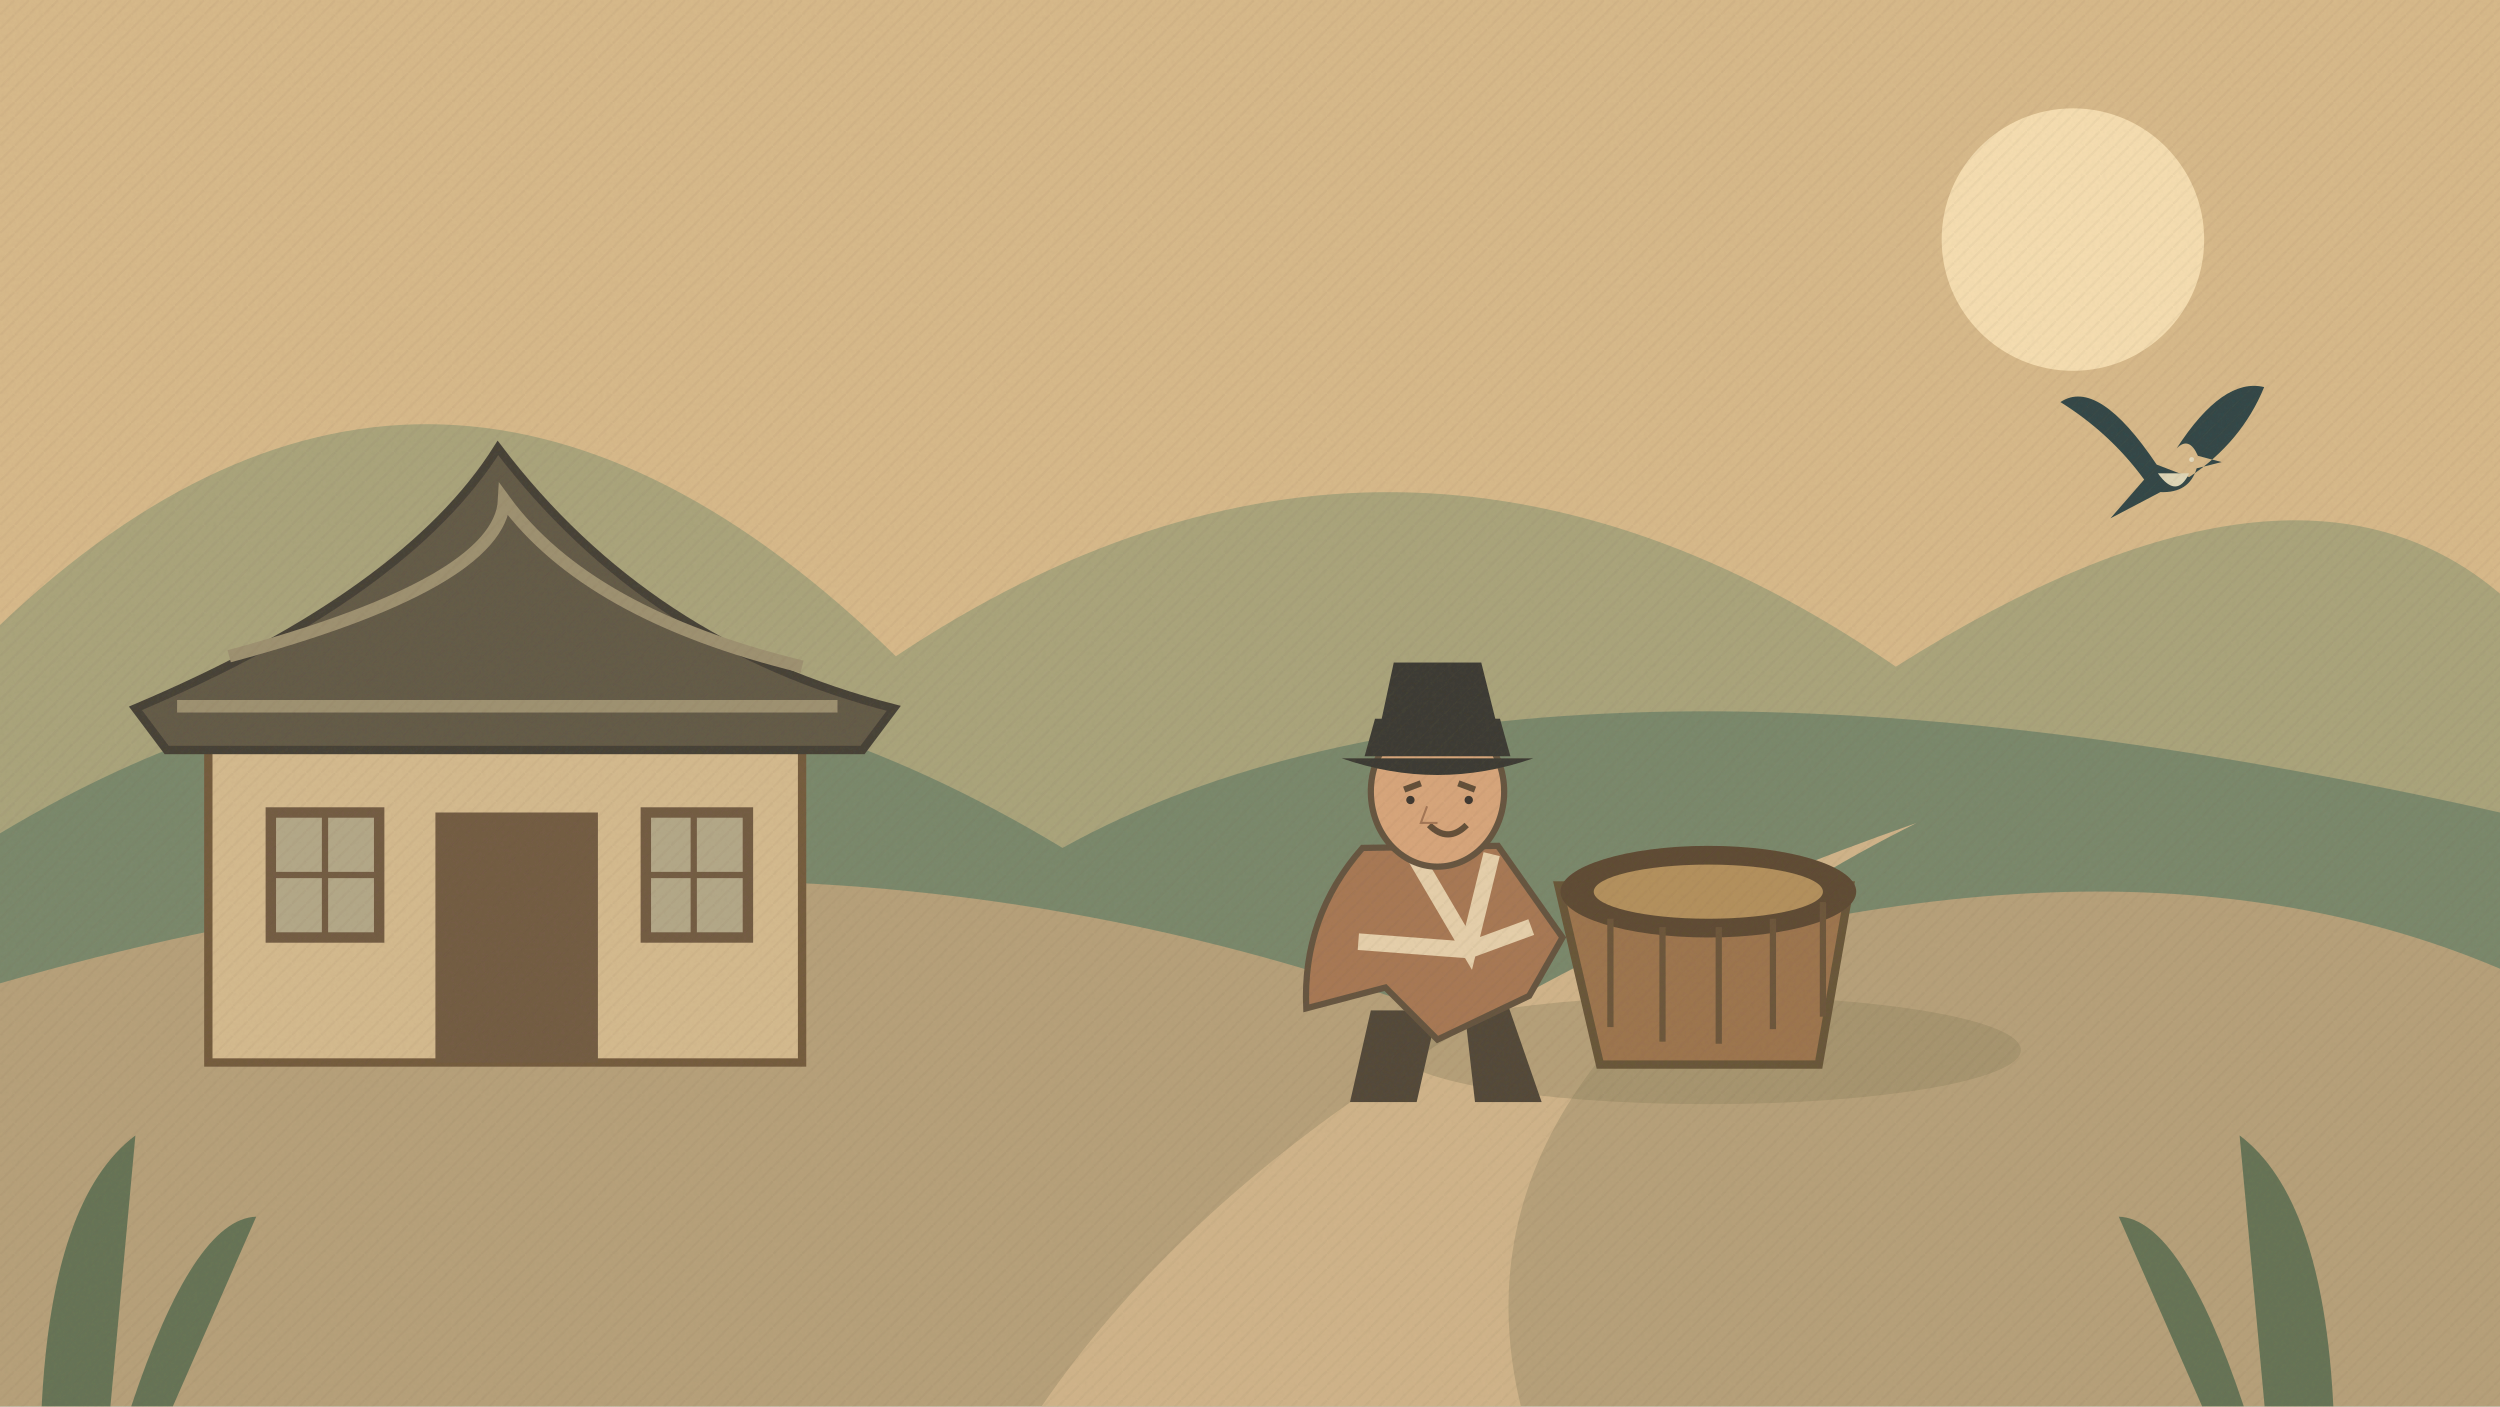
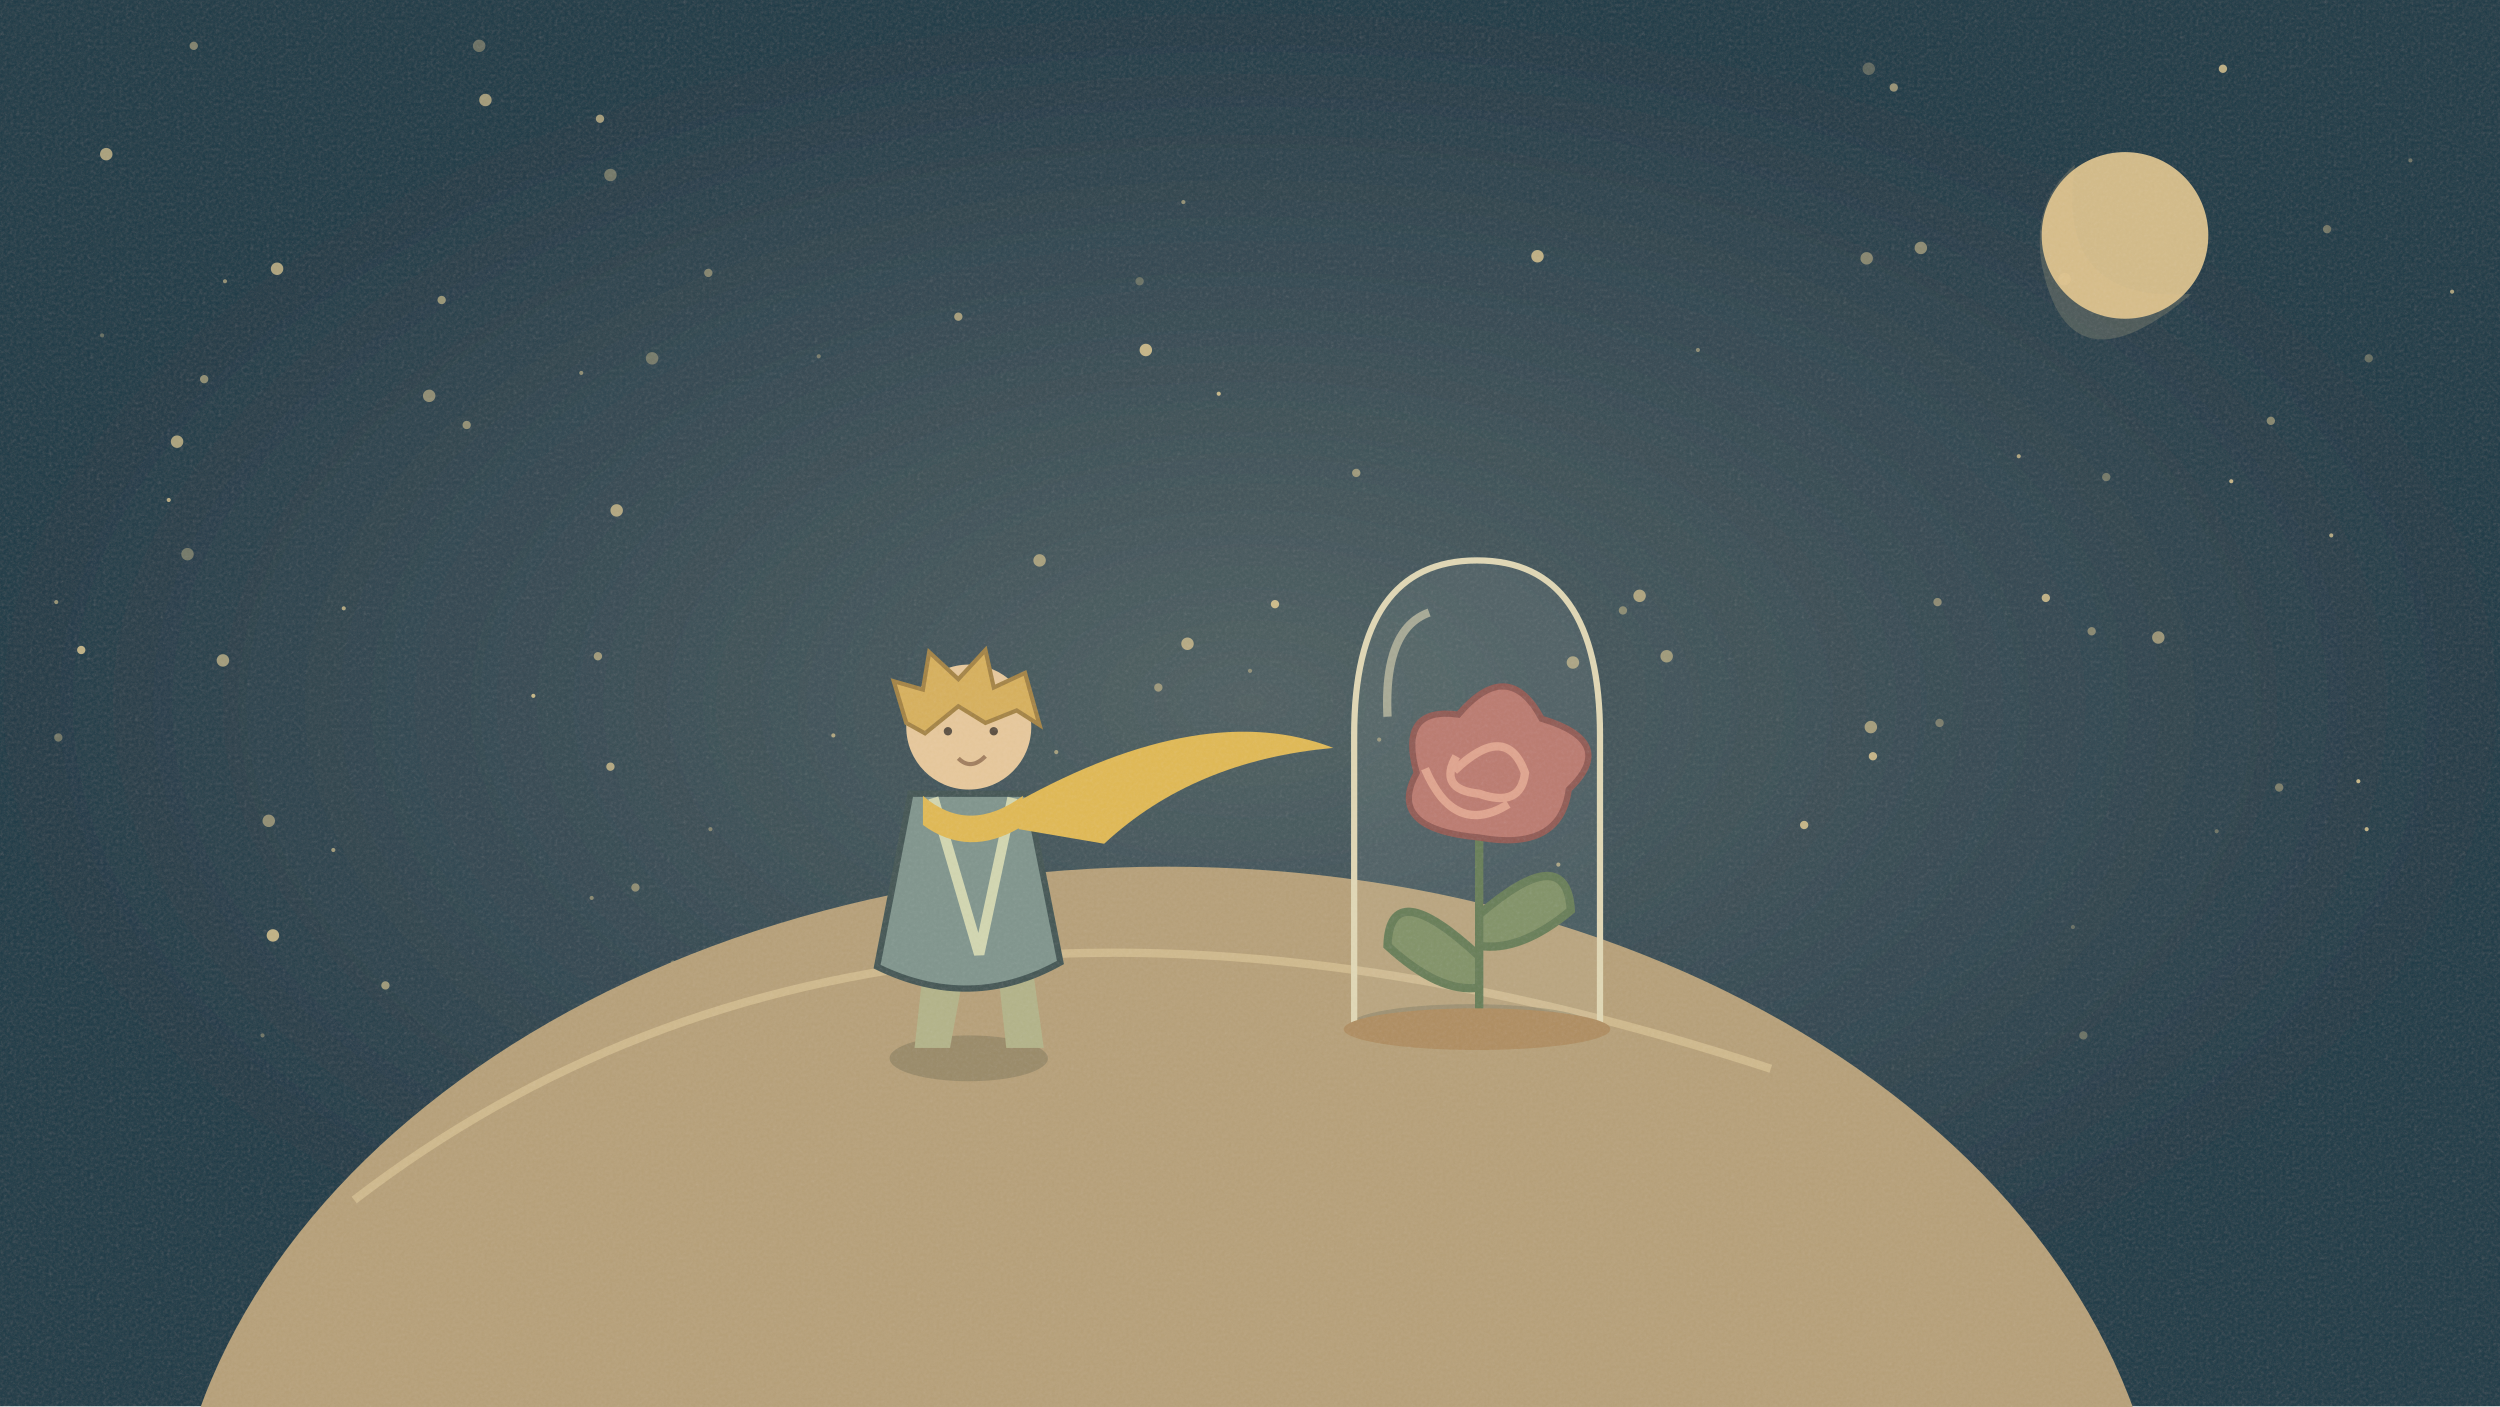
<svg xmlns="http://www.w3.org/2000/svg" width="1200" height="675" viewBox="0 0 1200 675">
  <defs>
-     <filter id="grain">
-       <feTurbulence type="fractalNoise" baseFrequency=".55" numOctaves="3" stitchTiles="stitch" />
+     <radialGradient id="sky">
+       <stop stop-color="#526264" />
+       <stop offset="1" stop-color="#243c49" />
+     </radialGradient>
+     <filter id="paper">
+       <feTurbulence type="fractalNoise" baseFrequency=".65" numOctaves="3" stitchTiles="stitch" />
      <feColorMatrix type="saturate" values="0" />
      <feComponentTransfer>
        <feFuncA type="linear" slope=".09" />
      </feComponentTransfer>
-       <feBlend in="SourceGraphic" mode="multiply" />
+       <feBlend in="SourceGraphic" mode="soft-light" />
    </filter>
-     <pattern id="lines" width="7" height="7" patternUnits="userSpaceOnUse">
-       <path d="M0 7L7 0" stroke="#65513c" opacity=".05" />
-     </pattern>
  </defs>
-   <g filter="url(#grain)">
-     <path fill="#d7b98a" d="M0 0h1200v675H0z" />
-     <circle cx="995" cy="115" r="63" fill="#f5ddb0" />
-     <path fill="#aaa47c" d="M0 300Q210 100 430 315Q670 155 910 320Q1100 200 1200 285V675H0Z" />
-     <path fill="#7c896c" d="M0 400Q250 250 510 407Q730 285 1200 390V675H0Z" />
-     <path fill="#b7a17a" d="M0 472Q370 365 700 490Q1000 380 1200 465V675H0Z" />
-     <path fill="#d0b48a" d="M500 675Q620 500 920 395Q690 510 730 675Z" />
-     <path fill="#d4ba8e" stroke="#765d40" stroke-width="4" d="M100 330h285v180H100z" />
-     <path fill="#655b49" stroke="#4a4439" stroke-width="4" d="M65 340q130-55 174-125q72 95 190 125l-15 20H80Z" />
-     <path d="M110 315q130-35 132-75q40 55 143 80M85 339h317" fill="none" stroke="#9f9271" stroke-width="6" />
-     <path fill="#745d45" d="M209 390h78v120h-78z" />
-     <path fill="#b4a888" stroke="#745d45" stroke-width="5" d="M130 390h52v60h-52zM310 390h49v60h-49z" />
-     <path d="M156 390v60m-26-30h52m151-30v60m-23-30h49" stroke="#745d45" stroke-width="3" />
-     <g transform="translate(820 350)">
-       <ellipse cy="154" rx="150" ry="26" fill="#8f825e" opacity=".4" />
-       <path d="M-72 75h140l-15 86h-105z" fill="#9e7650" stroke="#6b583b" stroke-width="4" />
-       <ellipse cy="78" rx="71" ry="22" fill="#614d36" />
-       <ellipse cy="78" rx="55" ry="13" fill="#b4915d" />
-       <path d="M-47 91v52m25-48v55m27-55v56m26-60v53m24-61v55" stroke="#6e583d" stroke-width="3" />
+   <g filter="url(#paper)">
+     <path fill="url(#sky)" d="M0 0h1200v675H0z" />
+     <circle cx="550" cy="168" r="3" fill="#e8cf95" opacity="0.80" />
+     <circle cx="400" cy="353" r="1" fill="#e8cf95" opacity="0.67" />
+     <circle cx="481" cy="348" r="3" fill="#e8cf95" opacity="0.40" />
+     <circle cx="165" cy="292" r="1" fill="#e8cf95" opacity="0.71" />
+     <circle cx="81" cy="240" r="1" fill="#e8cf95" opacity="0.76" />
+     <circle cx="49" cy="161" r="1" fill="#e8cf95" opacity="0.35" />
+     <circle cx="557" cy="443" r="2" fill="#e8cf95" opacity="0.71" />
+     <circle cx="305" cy="426" r="2" fill="#e8cf95" opacity="0.50" />
+     <circle cx="499" cy="269" r="3" fill="#e8cf95" opacity="0.61" />
+     <circle cx="899" cy="363" r="2" fill="#e8cf95" opacity="0.79" />
+     <circle cx="662" cy="355" r="1" fill="#e8cf95" opacity="0.49" />
+     <circle cx="558" cy="373" r="2" fill="#e8cf95" opacity="0.60" />
+     <circle cx="296" cy="245" r="3" fill="#e8cf95" opacity="0.70" />
+     <circle cx="1117" cy="110" r="2" fill="#e8cf95" opacity="0.41" />
+     <circle cx="1090" cy="202" r="2" fill="#e8cf95" opacity="0.50" />
+     <circle cx="556" cy="330" r="2" fill="#e8cf95" opacity="0.52" />
+     <circle cx="287" cy="315" r="2" fill="#e8cf95" opacity="0.60" />
+     <circle cx="1177" cy="140" r="1" fill="#e8cf95" opacity="0.69" />
+     <circle cx="288" cy="57" r="2" fill="#e8cf95" opacity="0.66" />
+     <circle cx="969" cy="219" r="1" fill="#e8cf95" opacity="0.70" />
+     <circle cx="108" cy="135" r="1" fill="#e8cf95" opacity="0.57" />
+     <circle cx="931" cy="347" r="2" fill="#e8cf95" opacity="0.39" />
+     <circle cx="866" cy="396" r="2" fill="#e8cf95" opacity="0.79" />
+     <circle cx="738" cy="123" r="3" fill="#e8cf95" opacity="0.77" />
+     <circle cx="787" cy="286" r="3" fill="#e8cf95" opacity="0.66" />
+     <circle cx="506" cy="390" r="2" fill="#e8cf95" opacity="0.42" />
+     <circle cx="107" cy="317" r="3" fill="#e8cf95" opacity="0.63" />
+     <circle cx="755" cy="318" r="3" fill="#e8cf95" opacity="0.61" />
+     <circle cx="393" cy="171" r="1" fill="#e8cf95" opacity="0.39" />
+     <circle cx="1157" cy="77" r="1" fill="#e8cf95" opacity="0.39" />
+     <circle cx="898" cy="349" r="3" fill="#e8cf95" opacity="0.61" />
+     <circle cx="1132" cy="375" r="1" fill="#e8cf95" opacity="0.83" />
+     <circle cx="722" cy="350" r="1" fill="#e8cf95" opacity="0.59" />
+     <circle cx="279" cy="179" r="1" fill="#e8cf95" opacity="0.52" />
+     <circle cx="570" cy="309" r="3" fill="#e8cf95" opacity="0.68" />
+     <circle cx="982" cy="287" r="2" fill="#e8cf95" opacity="0.77" />
+     <circle cx="93" cy="22" r="2" fill="#e8cf95" opacity="0.48" />
+     <circle cx="1036" cy="306" r="3" fill="#e8cf95" opacity="0.58" />
+     <circle cx="991" cy="134" r="3" fill="#e8cf95" opacity="0.41" />
+     <circle cx="85" cy="212" r="3" fill="#e8cf95" opacity="0.69" />
+     <circle cx="341" cy="398" r="1" fill="#e8cf95" opacity="0.44" />
+     <circle cx="460" cy="152" r="2" fill="#e8cf95" opacity="0.62" />
+     <circle cx="748" cy="415" r="1" fill="#e8cf95" opacity="0.63" />
+     <circle cx="896" cy="124" r="3" fill="#e8cf95" opacity="0.49" />
+     <circle cx="98" cy="182" r="2" fill="#e8cf95" opacity="0.55" />
+     <circle cx="160" cy="408" r="1" fill="#e8cf95" opacity="0.63" />
+     <circle cx="28" cy="354" r="2" fill="#e8cf95" opacity="0.40" />
+     <circle cx="1004" cy="303" r="2" fill="#e8cf95" opacity="0.48" />
+     <circle cx="612" cy="290" r="2" fill="#e8cf95" opacity="0.82" />
+     <circle cx="323" cy="462" r="1" fill="#e8cf95" opacity="0.36" />
+     <circle cx="340" cy="131" r="2" fill="#e8cf95" opacity="0.47" />
+     <circle cx="815" cy="168" r="1" fill="#e8cf95" opacity="0.49" />
+     <circle cx="224" cy="204" r="2" fill="#e8cf95" opacity="0.54" />
+     <circle cx="909" cy="42" r="2" fill="#e8cf95" opacity="0.59" />
+     <circle cx="284" cy="431" r="1" fill="#e8cf95" opacity="0.48" />
+     <circle cx="1136" cy="398" r="1" fill="#e8cf95" opacity="0.80" />
+     <circle cx="528" cy="487" r="3" fill="#e8cf95" opacity="0.38" />
+     <circle cx="1000" cy="497" r="2" fill="#e8cf95" opacity="0.34" />
+     <circle cx="560" cy="430" r="1" fill="#e8cf95" opacity="0.33" />
+     <circle cx="507" cy="361" r="1" fill="#e8cf95" opacity="0.59" />
+     <circle cx="922" cy="119" r="3" fill="#e8cf95" opacity="0.52" />
+     <circle cx="131" cy="449" r="3" fill="#e8cf95" opacity="0.79" />
+     <circle cx="256" cy="334" r="1" fill="#e8cf95" opacity="0.82" />
+     <circle cx="779" cy="293" r="2" fill="#e8cf95" opacity="0.46" />
+     <circle cx="1137" cy="172" r="2" fill="#e8cf95" opacity="0.35" />
+     <circle cx="126" cy="497" r="1" fill="#e8cf95" opacity="0.39" />
+     <circle cx="51" cy="74" r="3" fill="#e8cf95" opacity="0.69" />
+     <circle cx="206" cy="190" r="3" fill="#e8cf95" opacity="0.53" />
+     <circle cx="614" cy="490" r="1" fill="#e8cf95" opacity="0.36" />
+     <circle cx="651" cy="227" r="2" fill="#e8cf95" opacity="0.56" />
+     <circle cx="568" cy="97" r="1" fill="#e8cf95" opacity="0.55" />
+     <circle cx="27" cy="289" r="1" fill="#e8cf95" opacity="0.59" />
+     <circle cx="585" cy="189" r="1" fill="#e8cf95" opacity="0.82" />
+     <circle cx="526" cy="455" r="2" fill="#e8cf95" opacity="0.53" />
+     <circle cx="1011" cy="229" r="2" fill="#e8cf95" opacity="0.39" />
+     <circle cx="1119" cy="257" r="1" fill="#e8cf95" opacity="0.72" />
+     <circle cx="995" cy="445" r="1" fill="#e8cf95" opacity="0.32" />
+     <circle cx="90" cy="266" r="3" fill="#e8cf95" opacity="0.40" />
+     <circle cx="230" cy="22" r="3" fill="#e8cf95" opacity="0.37" />
+     <circle cx="185" cy="473" r="2" fill="#e8cf95" opacity="0.61" />
+     <circle cx="133" cy="129" r="3" fill="#e8cf95" opacity="0.71" />
+     <circle cx="897" cy="33" r="3" fill="#e8cf95" opacity="0.31" />
+     <circle cx="313" cy="172" r="3" fill="#e8cf95" opacity="0.38" />
+     <circle cx="129" cy="394" r="3" fill="#e8cf95" opacity="0.54" />
+     <circle cx="547" cy="135" r="2" fill="#e8cf95" opacity="0.31" />
+     <circle cx="212" cy="144" r="2" fill="#e8cf95" opacity="0.59" />
+     <circle cx="39" cy="312" r="2" fill="#e8cf95" opacity="0.79" />
+     <circle cx="716" cy="354" r="1" fill="#e8cf95" opacity="0.63" />
+     <circle cx="1094" cy="378" r="2" fill="#e8cf95" opacity="0.43" />
+     <circle cx="1064" cy="399" r="1" fill="#e8cf95" opacity="0.36" />
+     <circle cx="323" cy="497" r="2" fill="#e8cf95" opacity="0.75" />
+     <circle cx="293" cy="368" r="2" fill="#e8cf95" opacity="0.70" />
+     <circle cx="600" cy="322" r="1" fill="#e8cf95" opacity="0.44" />
+     <circle cx="293" cy="84" r="3" fill="#e8cf95" opacity="0.40" />
+     <circle cx="233" cy="48" r="3" fill="#e8cf95" opacity="0.65" />
+     <circle cx="1067" cy="33" r="2" fill="#e8cf95" opacity="0.78" />
+     <circle cx="800" cy="315" r="3" fill="#e8cf95" opacity="0.57" />
+     <circle cx="1071" cy="231" r="1" fill="#e8cf95" opacity="0.81" />
+     <circle cx="930" cy="289" r="2" fill="#e8cf95" opacity="0.49" />
+     <circle cx="275" cy="487" r="1" fill="#e8cf95" opacity="0.68" />
+     <circle cx="1020" cy="113" r="40" fill="#e6c991" opacity=".9" />
+     <path d="M996 79q-10 67 56 62q-59 50-72-14q-5-30 16-48" fill="#e6c991" opacity=".2" />
+     <ellipse cx="560" cy="766" rx="480" ry="350" fill="#b7a17a" />
+     <path d="M170 576q260-200 680-63" fill="none" stroke="#cfb98e" stroke-width="4" />
+     <ellipse cx="465" cy="508" rx="38" ry="11" fill="#716c55" opacity=".4" />
+     <ellipse cx="706" cy="492" rx="58" ry="10" fill="#716c55" opacity=".4" />
+     <g transform="translate(465 363) scale(1)">
+       <path d="M-19 75l-7 65h17l12-65m8 0 7 65h18l-9-65" fill="#b4b48a" />
+       <path d="M-28 18l-16 83q45 22 88-2L28 18Z" fill="#82968e" stroke="#465957" stroke-width="3" />
+       <path d="M-17 20L5 95L21 20" stroke="#d2d6b1" stroke-width="5" fill="none" />
+       <circle cy="-14" r="30" fill="#e6c89c" />
+       <path d="M-30-16l-6-20 14 4 3-18 14 13 13-14 4 18 15-7 7 25-11-7-15 6-13-8-16 13Z" fill="#d7b15f" stroke="#a58546" stroke-width="2" />
+       <path d="M-22 19q22 19 48 0l-1 15q-25 15-47-1Z" fill="#e0b957" />
+       <path d="M23 22q90-50 152-26q-67 6-110 46L24 35" fill="#e0b957" />
+       <circle cx="-10" cy="-12" r="2" fill="#5d5143" />
+       <circle cx="12" cy="-12" r="2" fill="#5d5143" />
+       <path d="M-5 1q6 6 13-1" stroke="#a28060" stroke-width="2" fill="none" />
    </g>
-     <g transform="translate(690 380) scale(1)">
-       <path d="M-32 105l-10 44h32l10-44m13 0l5 44h32l-17-49" fill="#554b3b" />
-       <path d="M-36 27Q-65 60-63 104L-25 94L0 119L44 98L60 70L29 26Z" fill="#a87955" stroke="#685742" stroke-width="3" />
-       <path d="M-12 29L15 75L26 30M-38 72L15 76L45 65" stroke="#e5cfaa" stroke-width="8" fill="none" />
-       <ellipse cy="0" rx="32" ry="36" fill="#d7a67b" stroke="#685742" stroke-width="3" />
-       <path d="M-35-17h70l-5-18h-60zM-46-16q46 16 92 0" fill="#403e35" />
-       <path d="M-27-34l6-28h42l7 28" fill="#403e35" />
-       <path d="M-16-1l8-3m18 0l8 3M-4 16q9 9 18 0" stroke="#65513b" stroke-width="3" fill="none" />
-       <circle cx="-13" cy="4" r="2" fill="#433a30" />
-       <circle cx="15" cy="4" r="2" fill="#433a30" />
-       <path d="M-5 7l-3 8h8" stroke="#a47756" fill="none" />
+     <g transform="translate(710 394)">
+       <path d="M0 0v100m0-35q-43-40-44-5q25 23 44 20m0-35q42-36 44-2q-24 20-44 17" fill="#7d8d62" stroke="#62774f" stroke-width="4" />
+       <path d="M0 8q-45-4-30-31q-9-32 20-28q24-28 40 2q37 11 13 34q-4 30-43 23Z" fill="#ba7469" stroke="#8d514c" stroke-width="3" />
+       <path d="M-12-24q25-24 34 1q-2 17-22 10q-20-2-11-18m-15 6q14 33 40 17" fill="none" stroke="#e0a08a" stroke-width="4" />
    </g>
-     <g transform="translate(1040 220) scale(0.6)">
-       <path d="M-8 5Q-55-65-85-45Q-45-20-18 17L-45 48L-5 27Q18 28 24 8L44 3L25-2Q18-18 8-8Q45-65 78-57Q60-13 18 15" fill="#354a48" />
-       <path d="M-7 12Q8 33 18 12" fill="#dfd6b7" />
-       <circle cx="20" cy="1" r="2" fill="#e7dcbd" />
-     </g>
-     <g fill="#687557">
-       <path d="M20 675q5-100 45-130l-12 130m10 0q30-90 60-91l-40 91M1120 675q-5-100-45-130l12 130m-10 0q-30-90-60-91l40 91" />
-     </g>
-     <path fill="url(#lines)" d="M0 0h1200v675H0z" />
+     <path d="M650 493V353q0-84 59-84q59 0 59 84v140" fill="#d6e1db" fill-opacity=".08" stroke="#e0d7b5" stroke-width="3" />
+     <ellipse cx="709" cy="494" rx="64" ry="10" fill="#b08f63" />
+     <path d="M666 344q-2-42 20-50" stroke="#e0d7b5" stroke-width="4" fill="none" opacity=".6" />
  </g>
</svg>
